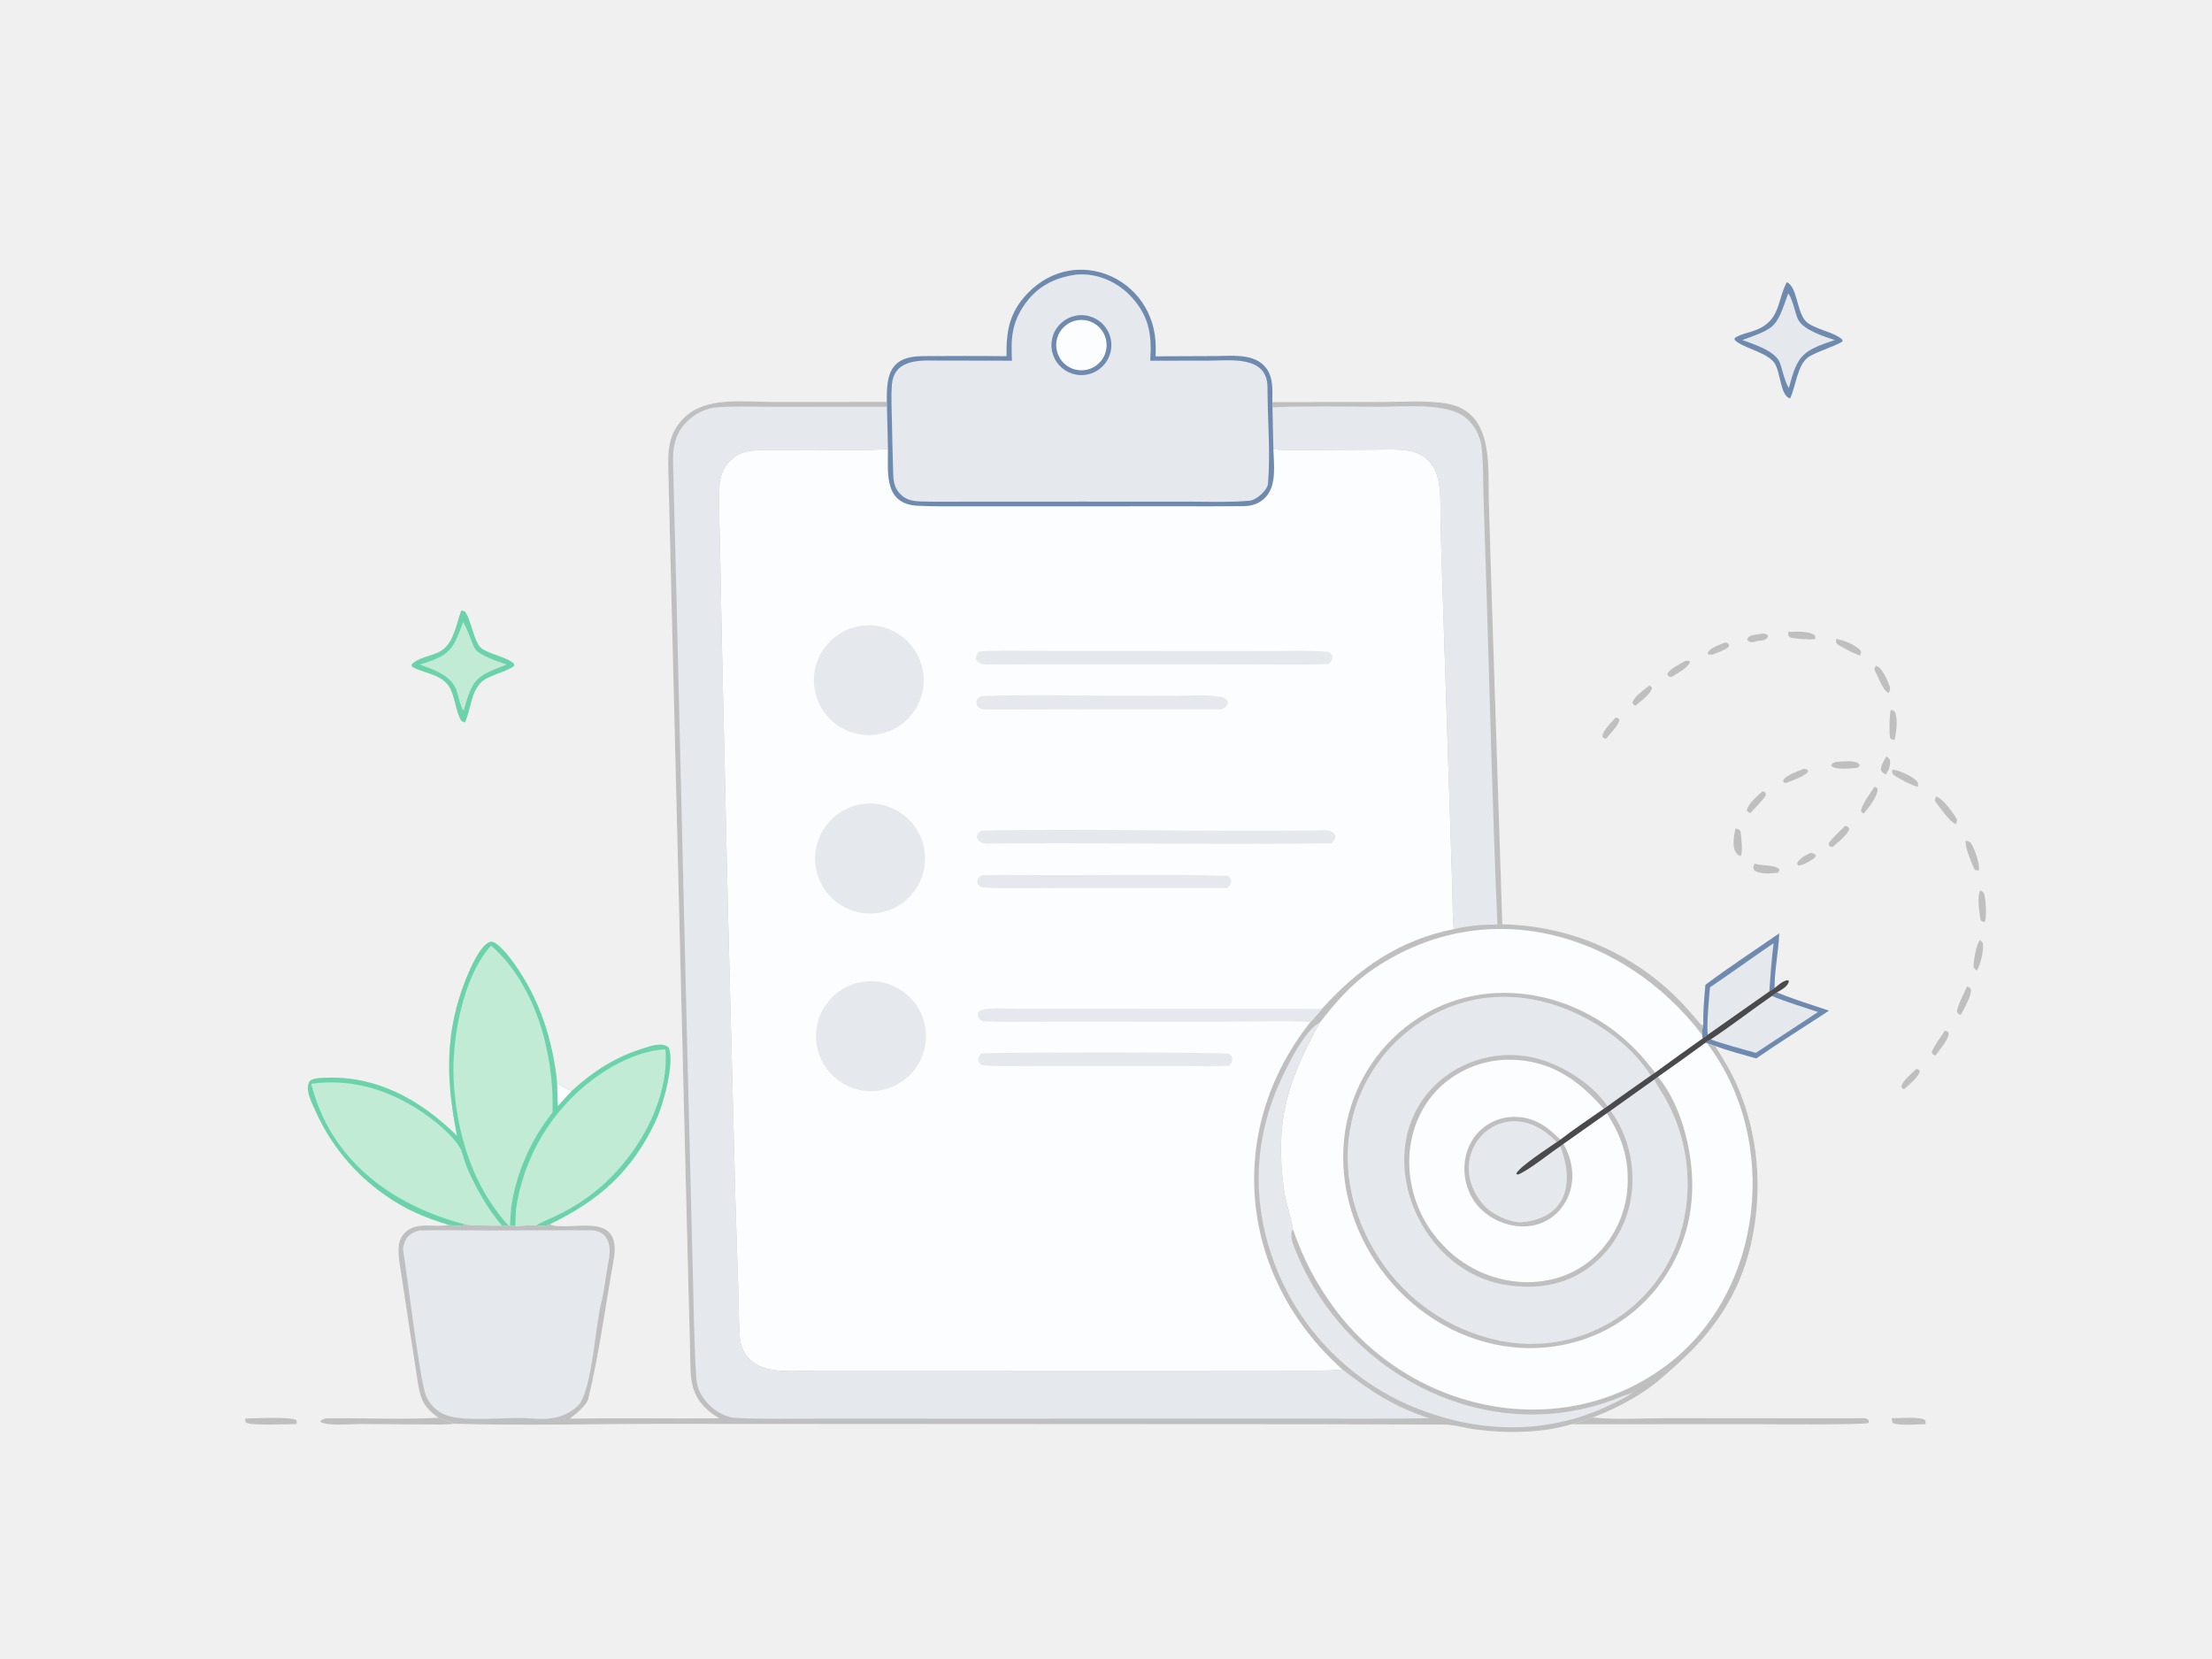
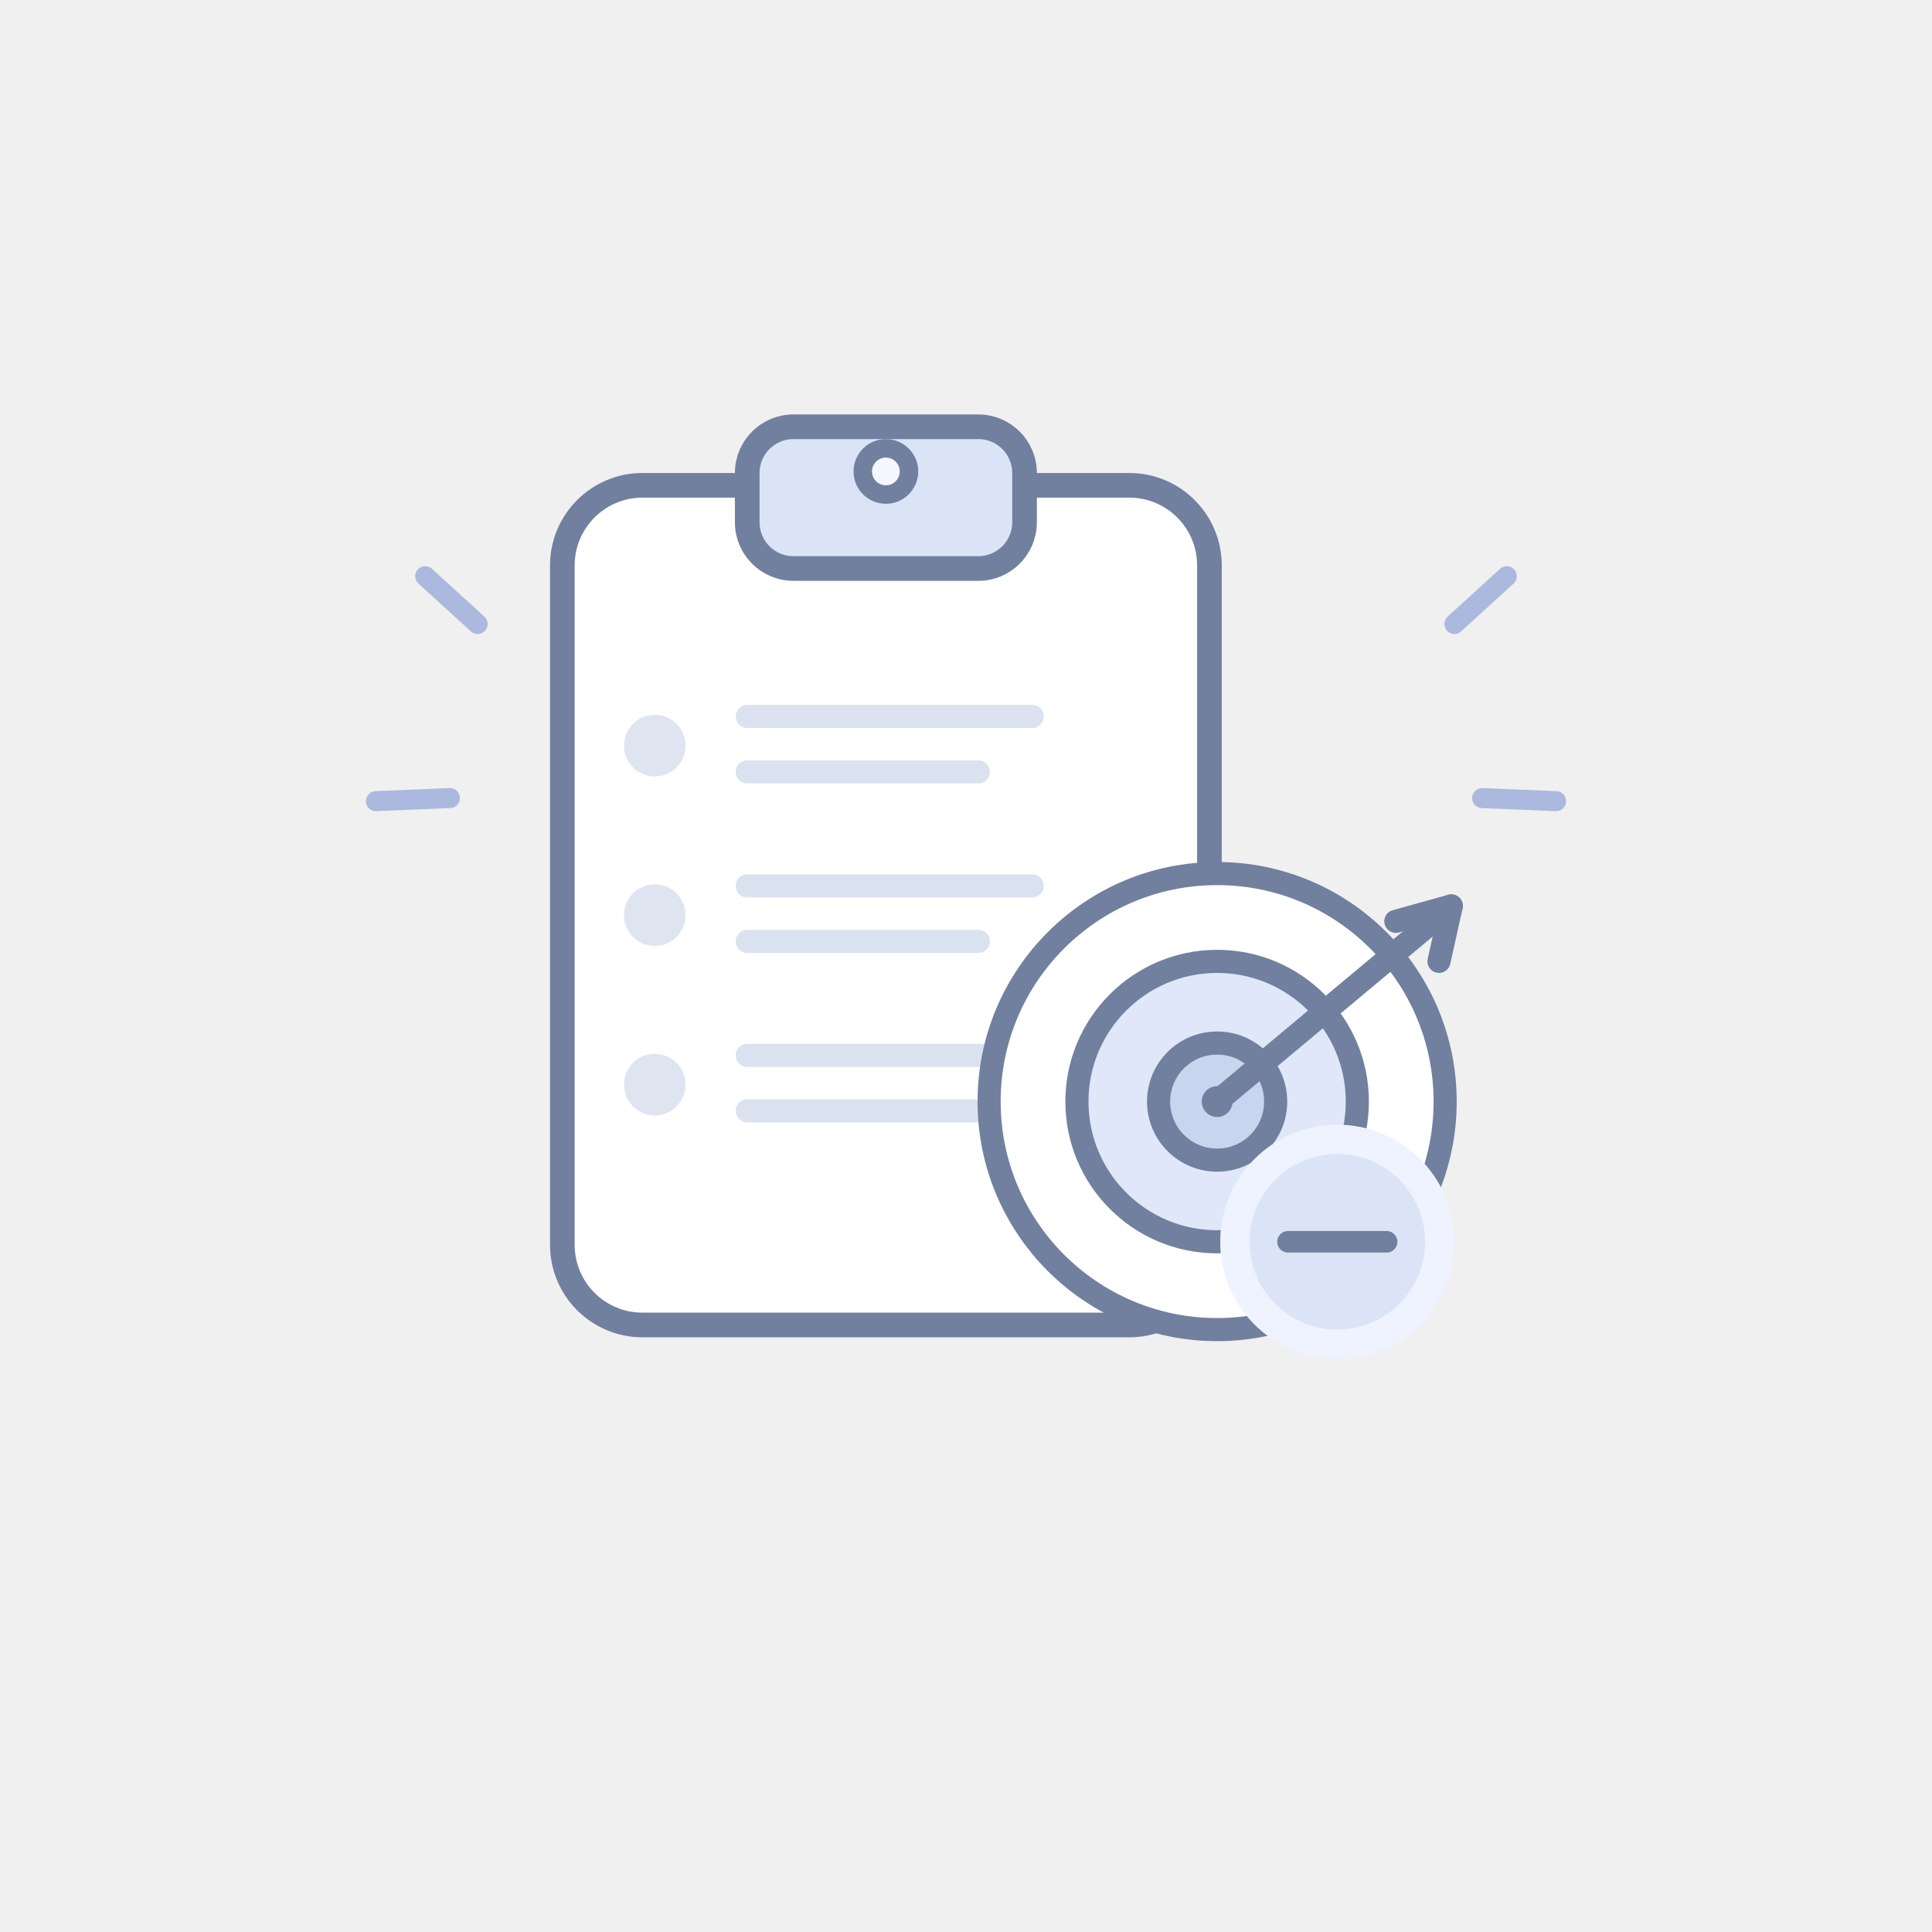
- <svg xmlns="http://www.w3.org/2000/svg" width="1448" height="1086" viewBox="0 0 1448 1086" fill="none">
-   <g clip-path="url(#clip0_55_3)">
-     <path d="M658.869 233.168C658.609 216.658 660.748 204.333 672.775 191.896C704.354 159.24 756.403 182.29 756.559 227.175C756.559 229.193 756.545 231.211 756.509 233.229L795.544 233.066C805.775 233.047 819.166 231.276 827.106 238.989C833.844 245.529 832.932 254.659 832.869 263.191L904.993 263.127C918.285 263.117 934.674 261.911 947.379 264.226C978.107 269.826 973.992 305.154 974.6 327.502L976.438 388.167L983.459 605.065C1027.25 605.814 1068.99 623.786 1099.63 655.087C1104.33 659.95 1109.35 665.962 1113.87 671.116L1115.07 670.433C1114.63 663.012 1115.76 652.303 1116.38 644.676C1130.92 633.723 1149.46 621.546 1164.7 610.99C1164.35 621.95 1161.42 636.429 1161.68 646.792C1164.35 644.675 1166.51 642.521 1169.73 641.678L1171.04 642.073C1170.53 645.855 1166.29 647.707 1163.2 649.686C1174.21 654.143 1185.96 657.866 1197.27 661.571C1181.66 671.896 1164.94 682.289 1149.64 692.86C1141.74 690.627 1130.38 687.553 1122.8 684.721C1128.01 693.093 1132.61 700.368 1136.63 709.35C1151.35 742.213 1154.21 780.061 1146.1 814.953C1138.72 846.755 1122.08 871.458 1097.99 892.995C1088.63 901.366 1082.99 906.796 1072.13 913.484C1062.77 919.24 1052.87 924.062 1042.57 927.894C1039.19 929.053 1031.9 931.775 1028.71 932.32C1009.6 938.322 985.672 938.372 965.967 935.777C958.289 934.766 952.64 932.588 944.452 932.546C888.866 932.291 833.272 932.284 777.678 932.277L440.507 932.093C393.739 931.966 343.355 933.416 297.104 932.009C294.284 930.573 290.056 929.159 287.056 928.134C277.74 921.488 275.322 916.595 273.543 905.283C269.882 881.541 266.205 857.77 262.656 834.014C261.527 826.449 258.775 815.08 263.617 808.589C270.991 798.705 283.401 803.887 293.773 801.83C297.324 802.304 301.261 803.004 304.555 801.575C313.226 802.304 319.947 802.311 328.69 802.247C330.166 802.297 331.289 802.41 332.744 802.099L333.86 802.268L337.325 802.608C340.661 802.212 347.689 802.12 351.207 801.993C354.588 802.686 356.608 802.785 359.786 801.462C372.815 806.899 407.732 790.963 401.734 824.717C396.538 853.959 392.107 886.752 385.11 915.796C384.129 919.869 376.367 926.133 373.08 928.629C405.217 928.169 438.472 928.714 470.852 928.459C457.086 920.258 452.182 910.989 451.953 895.137C451.746 880.77 451.288 866.226 450.871 851.86L447.89 731.862L437.618 313.73C437.35 298.63 435.81 285.803 447.275 273.982C461.539 259.278 486.661 263.108 506.061 263.125L580.531 263.077C580.189 245.193 582.492 233.186 604.297 233.097C622.412 233.023 640.755 232.915 658.869 233.168Z" fill="#FCFDFE" />
-     <path d="M832.869 263.191L904.993 263.127C918.285 263.117 934.674 261.911 947.379 264.226C978.107 269.826 973.992 305.154 974.6 327.502L976.438 388.167L983.459 605.065C1027.25 605.814 1068.99 623.786 1099.63 655.087C1104.33 659.95 1109.35 665.962 1113.87 671.116L1115.07 670.433C1114.63 663.011 1115.76 652.303 1116.38 644.676C1130.92 633.723 1149.46 621.546 1164.7 610.99C1164.35 621.95 1161.42 636.429 1161.68 646.792C1164.35 644.675 1166.51 642.521 1169.73 641.678L1171.04 642.073C1170.53 645.855 1166.29 647.707 1163.2 649.686C1174.21 654.143 1185.96 657.866 1197.27 661.571C1181.66 671.896 1164.94 682.289 1149.64 692.86C1141.74 690.627 1130.38 687.553 1122.8 684.721C1128.01 693.093 1132.61 700.368 1136.63 709.35C1151.35 742.213 1154.21 780.061 1146.1 814.953C1138.72 846.755 1122.08 871.458 1097.99 892.995C1088.63 901.366 1082.99 906.796 1072.13 913.484C1062.77 919.24 1052.87 924.062 1042.57 927.894C1039.19 929.053 1031.9 931.775 1028.71 932.32C1009.6 938.322 985.672 938.372 965.967 935.777C958.289 934.766 952.64 932.588 944.452 932.546C888.866 932.291 833.272 932.284 777.678 932.277L440.507 932.093C393.739 931.966 343.355 933.416 297.104 932.009C294.284 930.573 290.056 929.159 287.056 928.134C277.74 921.488 275.322 916.595 273.543 905.283C269.882 881.541 266.205 857.77 262.656 834.014C261.527 826.449 258.775 815.08 263.617 808.589C270.991 798.705 283.401 803.887 293.773 801.83C297.324 802.304 301.261 803.004 304.555 801.575C313.226 802.304 319.947 802.311 328.69 802.247C330.166 802.297 331.289 802.41 332.744 802.099L333.86 802.268L337.325 802.608C340.661 802.212 347.689 802.12 351.207 801.993C354.588 802.686 356.608 802.785 359.786 801.462C372.815 806.899 407.732 790.963 401.734 824.717C396.538 853.959 392.107 886.752 385.11 915.796C384.129 919.869 376.367 926.133 373.08 928.629C405.217 928.169 438.472 928.714 470.852 928.459C457.086 920.258 452.182 910.989 451.953 895.137C451.746 880.77 451.288 866.226 450.871 851.86L447.89 731.862L437.618 313.73C437.35 298.63 435.81 285.803 447.275 273.982C461.539 259.278 486.661 263.108 506.061 263.125L580.531 263.077L580.646 266.322L581.269 293.974C560.511 295.332 538.422 294.134 517.568 294.549C510.329 294.693 495.46 294.007 488.952 295.533C484.201 296.666 479.922 299.254 476.713 302.936C473.244 306.922 471.175 312.616 470.965 317.834C470.401 331.806 471.018 346.126 471.375 360.116L472.416 415.082L476.478 594.503L481.464 787.986L483.235 842.732C483.551 853.514 483.546 864.275 484.248 875.022C484.695 881.866 487.371 887.034 492.61 891.39C502.609 899.697 522.125 897.194 534.858 897.209L586.88 897.216L744.935 897.18L833.731 897.216C839.854 897.237 875.814 897.633 878.635 896.388C811.127 835.874 801.229 740.665 857.742 669.083C859.078 667.936 863.943 662.041 865.378 660.373C889.17 633.89 916.171 615.244 951.615 608.241C950.851 600.379 950.915 589.873 950.688 581.795L949.274 537.256L944.049 378C943.597 365.035 943.243 352.068 942.989 339.097C942.614 323.392 945.082 303.441 926.847 296.313C919.692 293.518 907.538 294.319 899.768 294.348L858.633 294.559C852.192 294.585 840.392 294.903 834.403 294.095L833.569 293.975L832.932 266.608L832.869 263.191Z" fill="#C0BFC0" />
-     <path d="M863.858 669.538C874.838 655.575 884.694 644.013 899.521 634.01C973.243 584.271 1062.85 610.191 1114.21 677.413C1114.18 674.571 1114.54 673.182 1115.07 670.433C1114.63 663.011 1115.76 652.303 1116.38 644.676C1130.92 633.723 1149.46 621.546 1164.7 610.99C1164.35 621.95 1161.42 636.429 1161.68 646.792C1164.35 644.675 1166.51 642.521 1169.73 641.678L1171.04 642.073C1170.53 645.855 1166.29 647.707 1163.2 649.686C1174.21 654.143 1185.96 657.866 1197.27 661.571C1181.66 671.896 1164.94 682.289 1149.64 692.859C1141.74 690.627 1130.38 687.552 1122.8 684.721L1117.31 682.774C1165.27 745.685 1155.13 845.539 1090.94 893.744C1021.56 945.838 923.531 924.267 873.431 856.335C861.093 839.55 853.38 824.448 846.373 804.814C845.631 798.549 841.523 786.678 840.377 778.088C834.389 733.198 843.071 707.759 863.858 669.538Z" fill="#FCFDFE" />
-     <path d="M1082.89 706.685C1083.77 708.785 1085.8 711.888 1087.07 713.904C1102.7 738.621 1108.36 768.5 1102.45 797.588C1097.21 824.243 1081.51 847.681 1058.86 862.684C1036.08 877.793 1008.2 883.153 981.437 877.567C948.85 870.765 920.371 851.124 902.419 823.083C885.691 797.213 877.935 765.566 884.588 735.129C890.456 707.767 906.965 683.865 930.467 668.683C954.223 653.57 980.348 649.062 1007.9 655.212C1035.36 661.343 1065.4 680.023 1080.56 704.069C1071.27 710.658 1061.42 717.417 1052.27 724.141L1049.81 725.838C1040.74 732.187 1030.03 739.307 1021.4 746.031L1018.95 747.671C1013.9 751.249 994.157 763.954 992.538 768.366L993.563 768.967C1000.59 766.252 1014.12 755.187 1021.35 750.365L1023.48 748.81L1051.86 728.751L1054.25 727.104L1082.89 706.685Z" fill="#E5E8ED" />
-     <path d="M1051.86 728.751C1060.94 742.899 1065.84 756.241 1065.57 773.33C1065.4 791.811 1057.77 809.438 1044.41 822.207C1031.48 834.424 1014.57 839.996 996.942 839.303C976.495 838.362 957.278 829.263 943.583 814.047C929.195 798.62 921.608 778.06 922.527 756.983C923.468 739.244 930.75 722.183 944.099 710.255C957.448 698.495 974.954 692.578 992.7 693.83C1017.33 695.343 1034.27 708.063 1049.81 725.838C1040.74 732.187 1030.03 739.307 1021.4 746.031L1018.95 747.671C1013.9 751.249 994.157 763.954 992.538 768.366L993.563 768.967C1000.59 766.252 1014.12 755.187 1021.35 750.365L1023.48 748.81L1051.86 728.751Z" fill="#FCFDFE" />
-     <path d="M1021.35 750.365C1030.55 773.697 1026.07 797.333 996.087 800.098C988.041 800.324 976.368 794.689 971.263 788.814C941.822 754.968 985.008 711.45 1018.95 747.671C1013.9 751.249 994.157 763.954 992.538 768.366L993.563 768.967C1000.59 766.252 1014.12 755.187 1021.35 750.365Z" fill="#E5E8ED" />
-     <path d="M1023.48 748.81C1031.32 762.484 1031.85 779.516 1021.15 791.939C1007.7 807.557 984.244 805.273 969.997 792.059C955.8 778.887 954.492 754.827 968.131 740.771C974.183 734.584 982.469 731.113 991.116 731.134C1004.33 731.077 1012.57 737.292 1021.4 746.031L1018.95 747.671C985.008 711.45 941.822 754.968 971.263 788.814C976.368 794.689 988.041 800.324 996.087 800.098C1026.07 797.333 1030.55 773.697 1021.35 750.365L1023.48 748.81Z" fill="#C0BFC0" />
-     <path d="M1054.25 727.104C1066.2 743.118 1070.81 764.428 1067.67 784.062C1064.75 802.629 1054.58 819.272 1039.39 830.33C1023.77 841.53 1005.02 844.118 986.273 841.212C923.065 831.419 892.606 741.464 948.645 702.825C964.143 692.324 983.176 688.388 1001.57 691.877C1020.1 695.358 1041.7 708.544 1052.27 724.141L1049.81 725.838C1034.27 708.063 1017.33 695.343 992.7 693.83C974.954 692.578 957.448 698.495 944.099 710.255C930.75 722.183 923.468 739.244 922.527 756.983C921.608 778.06 929.195 798.62 943.583 814.047C957.278 829.263 976.495 838.362 996.942 839.303C1014.57 839.996 1031.48 834.424 1044.41 822.207C1057.77 809.438 1065.4 791.811 1065.57 773.33C1065.84 756.241 1060.94 742.899 1051.86 728.751L1054.25 727.104Z" fill="#C0BFC0" />
-     <path d="M1085.32 704.882C1101.95 724.87 1109.59 759.26 1107.41 784.953C1105.22 813.418 1091.7 839.812 1069.89 858.237C1047.91 876.599 1019.2 884.751 990.897 881.958C924.457 875.397 872.971 811.488 879.893 745.494C882.933 716.831 897.314 690.569 919.833 672.568C967.742 634.411 1034.7 647.2 1073.93 690.595C1077.28 694.296 1080.35 698.246 1083.43 702.167L1080.56 704.07C1065.4 680.023 1035.36 661.343 1007.9 655.212C980.348 649.062 954.223 653.57 930.467 668.683C906.965 683.865 890.456 707.767 884.588 735.129C877.935 765.566 885.691 797.213 902.419 823.083C920.371 851.124 948.85 870.766 981.437 877.567C1008.2 883.153 1036.08 877.793 1058.86 862.684C1081.51 847.681 1097.21 824.243 1102.45 797.588C1108.36 768.501 1102.7 738.621 1087.07 713.904C1085.8 711.889 1083.77 708.785 1082.89 706.686L1085.32 704.882Z" fill="#C0BFC0" />
-     <path d="M1164.7 610.99C1164.35 621.95 1161.42 636.429 1161.68 646.792C1160.8 647.357 1159.06 648.553 1158.22 648.98L1117.92 677.329L1114.47 679.84L1114.21 677.413C1114.18 674.571 1114.54 673.182 1115.07 670.433C1114.63 663.011 1115.76 652.303 1116.38 644.676C1130.92 633.723 1149.46 621.546 1164.7 610.99Z" fill="#E5E8ED" />
-     <path d="M1164.7 610.99C1164.35 621.95 1161.42 636.429 1161.68 646.792C1160.8 647.357 1159.06 648.553 1158.22 648.98C1158.94 638.54 1159.7 627.777 1161.03 617.401C1147.07 626.876 1133.26 636.977 1119.34 646.327C1118.75 653.763 1117.08 670.773 1117.92 677.329L1114.47 679.84L1114.21 677.413C1114.18 674.571 1114.54 673.182 1115.07 670.433C1114.63 663.011 1115.76 652.303 1116.38 644.676C1130.92 633.723 1149.46 621.546 1164.7 610.99Z" fill="#6F8AAF" />
-     <path d="M1163.2 649.686C1174.21 654.143 1185.96 657.866 1197.27 661.571C1181.66 671.896 1164.94 682.289 1149.64 692.859C1141.74 690.627 1130.38 687.553 1122.8 684.721L1117.31 682.774L1116.37 682.634C1117.29 681.864 1118.81 681.048 1119.88 680.412C1132.57 672.128 1146.97 660.883 1159.91 652.002L1163.2 649.686Z" fill="#E5E8ED" />
-     <path d="M1163.2 649.686C1174.21 654.143 1185.96 657.866 1197.27 661.571C1181.66 671.896 1164.94 682.289 1149.64 692.859C1141.74 690.627 1130.38 687.553 1122.8 684.721L1117.31 682.774L1116.37 682.634C1117.29 681.864 1118.81 681.048 1119.88 680.412C1128.44 683.554 1140.42 686.674 1149.38 689.226L1190.11 662.462C1180.36 659.251 1169.31 655.873 1159.91 652.002L1163.2 649.686Z" fill="#6F8AAF" />
-     <path d="M1161.68 646.792C1164.35 644.675 1166.51 642.521 1169.73 641.678L1171.04 642.073C1170.53 645.855 1166.29 647.707 1163.2 649.686L1159.91 652.002C1146.97 660.883 1132.57 672.128 1119.88 680.412C1118.81 681.048 1117.29 681.864 1116.37 682.634C1106.1 690.156 1095.75 697.573 1085.32 704.882L1082.89 706.685L1054.25 727.104L1051.86 728.751L1023.48 748.81L1021.35 750.365C1014.12 755.187 1000.59 766.252 993.563 768.967L992.538 768.366C994.157 763.954 1013.9 751.249 1018.95 747.671L1021.4 746.031C1030.03 739.307 1040.74 732.187 1049.81 725.838L1052.27 724.141C1061.42 717.417 1071.27 710.658 1080.56 704.069L1083.43 702.167C1093.71 694.626 1104.05 687.183 1114.47 679.84L1117.92 677.329L1158.22 648.98C1159.06 648.553 1160.8 647.357 1161.68 646.792Z" fill="#4A4A4C" />
-     <path d="M935.728 928.36L931.853 928.431C902.278 928.912 873.318 928.587 843.813 928.608L648.149 928.686L539.883 928.643C520.683 928.664 500.975 929.074 481.959 928.219C469.57 927.66 456.685 915.266 455.856 902.928C454.387 881.06 454.186 858.682 453.616 836.8L450.284 703.358L443.316 411.101C442.576 374.586 441.335 338.059 440.611 301.542C440.407 291.227 442.513 283.068 449.988 275.686C454.458 271.349 460.063 268.365 466.156 267.077C473.265 265.646 496.713 266.27 505.169 266.282L580.646 266.322L581.269 293.974C560.511 295.332 538.422 294.134 517.568 294.549C510.329 294.693 495.46 294.007 488.952 295.533C484.201 296.666 479.922 299.254 476.713 302.936C473.244 306.922 471.175 312.616 470.965 317.834C470.401 331.806 471.018 346.126 471.375 360.116L472.416 415.082L476.478 594.503L481.464 787.986L483.235 842.732C483.551 853.514 483.546 864.275 484.248 875.022C484.695 881.866 487.371 887.034 492.61 891.39C502.609 899.697 522.125 897.194 534.858 897.209L586.88 897.216L744.935 897.18L833.731 897.216C839.854 897.237 875.814 897.633 878.635 896.388C897.392 910.791 912.714 921.071 935.728 928.36Z" fill="#E5E8ED" />
-     <path d="M832.932 266.608C855.289 265.736 879.158 266.092 901.585 266.276C918.257 266.414 948.419 262.96 960.502 274.344C965.225 278.755 968.407 284.57 969.573 290.929C970.931 298.533 970.881 316.271 971.107 324.72L973.009 383.736C975.314 457.273 976.99 531.721 980.242 605.18C969.771 605.275 961.93 605.876 951.615 608.241C950.851 600.379 950.915 589.873 950.688 581.795L949.274 537.256L944.049 378C943.597 365.035 943.243 352.068 942.989 339.097C942.614 323.392 945.082 303.441 926.847 296.313C919.692 293.518 907.538 294.319 899.768 294.348L858.633 294.559C852.192 294.585 840.391 294.903 834.403 294.095L833.569 293.975L832.932 266.608Z" fill="#E5E8ED" />
-     <path d="M1068.95 911.752C1062.85 915.429 1056.52 918.702 1050 921.566C1010.82 938.952 968.626 937.884 928.99 922.534C888.378 906.895 855.635 875.778 837.952 836.015C820.722 796.789 819.075 755.534 834.749 715.593C839.147 704.398 853.401 674.129 863.858 669.538C843.071 707.759 834.389 733.198 840.377 778.088C841.523 786.678 845.631 798.549 846.373 804.814C844.853 806.058 845.39 811.375 846.041 813.164C875.715 895.377 966.667 946.375 1051.34 918.031C1057 916.136 1062.41 913.576 1068.19 911.964L1068.95 911.752Z" fill="#E5E8ED" />
-     <path d="M274.363 805.457C290.926 805.068 307.775 805.549 324.386 805.471C345.095 805.372 365.834 805.33 386.551 805.351C397.027 805.365 400.142 813.8 398.861 822.921C396.915 832.197 395.83 843.856 393.58 852.849C389.515 869.097 387.862 906.075 379.536 918.943C370.722 928.339 359.54 929.647 347.27 928.53C332.746 927.215 304.181 931.33 291.513 926.175C285.709 923.842 281.107 919.24 278.773 913.435C274.716 903.091 266.535 834.346 263.824 818.028C263.619 816.791 264.818 813.142 265.461 811.856C267.428 807.932 270.574 806.8 274.363 805.457Z" fill="#E5E8ED" />
-     <path d="M658.869 233.168C658.609 216.658 660.748 204.333 672.775 191.896C704.354 159.24 756.403 182.29 756.559 227.175C756.559 229.193 756.545 231.211 756.509 233.229L795.544 233.066C805.775 233.047 819.166 231.276 827.106 238.989C833.844 245.529 832.932 254.659 832.869 263.191L832.932 266.608L833.569 293.975C833.844 303.952 835.881 317.695 828.471 325.498C824.603 329.57 819.782 331.252 814.26 331.328C800.084 331.525 785.893 331.422 771.717 331.427L690.242 331.453L632.435 331.451C621.781 331.448 611.332 331.624 600.68 331.067C578.673 329.917 581.269 310.066 581.269 293.974L580.646 266.322L580.531 263.077C580.189 245.193 582.492 233.186 604.297 233.097C622.412 233.023 640.755 232.915 658.869 233.168Z" fill="#6F8AAF" />
-     <path d="M703.986 179.807C718.266 178.325 732.357 184.755 741.683 195.529C752.663 208.213 753.985 220.1 752.953 236.128L791.062 236.074C805.662 236.046 829.715 232.477 829.722 253.724C829.722 273.946 831.759 296.323 830.048 316.584C829.673 320.988 822.398 327.384 817.802 327.792C805.634 328.872 792.9 328.42 780.577 328.384L710.39 328.347L635.263 328.364C624.637 328.378 613.908 328.533 603.286 328.28C598.56 328.167 594.134 327.601 590.439 324.443C586.029 320.675 584.815 316.096 584.72 310.54C584.318 298.658 584.11 286.811 583.834 274.929C583.722 267.211 583.25 259.64 583.825 251.949C584.973 236.607 599.135 235.702 611.245 236.015C614.914 236.11 619.122 236.03 622.863 236.043L662.432 236.112C661.757 221.392 662.148 211.226 671.31 198.525C679.439 187.255 690.464 181.822 703.986 179.807Z" fill="#E5E8ED" />
-     <path d="M706.884 206.322C717.594 205.769 726.765 213.917 727.472 224.617C728.186 235.316 720.175 244.605 709.485 245.474C702.429 246.048 695.612 242.775 691.646 236.913C687.678 231.05 687.177 223.505 690.333 217.169C693.49 210.832 699.814 206.688 706.884 206.322Z" fill="#6F8AAF" />
-     <path d="M703.728 209.968C712.511 207.669 721.497 212.898 723.837 221.668C726.178 230.437 720.995 239.45 712.235 241.832C703.416 244.231 694.329 239.002 691.973 230.173C689.616 221.345 694.888 212.283 703.728 209.968Z" fill="#FCFDFE" />
-     <path d="M857.742 669.083C845.192 667.954 814.302 668.829 800.586 668.83L684.842 668.777C672.213 668.773 656.171 669.37 643.47 668.473C641.951 668.365 640.825 666.464 640.106 665.183C640.138 662.56 639.724 663.694 641.406 661.667C646.234 659.183 659.854 660.319 665.949 660.308L716.378 660.293L865.378 660.373C863.943 662.041 859.078 667.936 857.742 669.083Z" fill="#E5E8ED" />
-     <path d="M567.537 526.077C587.382 524.949 604.383 540.123 605.51 559.968C606.637 579.812 591.463 596.814 571.618 597.941C551.774 599.067 534.774 583.894 533.647 564.049C532.52 544.205 547.693 527.204 567.537 526.077Z" fill="#E5E8ED" />
-     <path d="M564.648 642.716C584.386 639.662 602.835 653.269 605.747 673.028C608.66 692.787 594.922 711.139 575.142 713.911C555.561 716.654 537.436 703.082 534.553 683.522C531.67 663.962 545.109 645.739 564.648 642.716Z" fill="#E5E8ED" />
-     <path d="M565.163 409.511C584.778 407.559 602.305 421.77 604.451 441.364C606.596 460.959 592.559 478.625 572.987 480.964C553.14 483.336 535.17 469.059 532.994 449.188C530.819 429.319 545.272 411.49 565.163 409.511Z" fill="#E5E8ED" />
-     <path d="M641.071 426.434C652.115 425.611 668.854 426.035 680.136 426.037L749.149 426.075L833.703 426.125C844.238 426.126 858.414 425.597 868.948 426.657C870.723 426.836 871.465 428.266 872.194 429.509C872.109 432.226 871.854 432.345 870.115 434.614C852.567 435.332 831.794 434.849 814.033 434.849L712.002 434.826C691.128 434.819 670.254 434.752 649.378 434.939C645.202 434.976 640.954 435.565 638.874 431.401C639 428.79 639.37 428.472 641.071 426.434Z" fill="#E5E8ED" />
-     <path d="M642.037 543.775C715.509 542.106 789.818 544.768 863.377 543.573C867.513 543.505 872.151 542.912 874.11 547.059C873.848 549.725 873.452 550.044 871.642 552.075C796.753 553.001 721.596 551.628 646.679 552.216C643.153 552.243 640.628 551.458 639.46 548.05C639.934 545.637 640.178 545.565 642.037 543.775Z" fill="#E5E8ED" />
-     <path d="M642.552 455.651C671.467 454.631 705.493 455.39 734.648 455.445L770.721 455.479C778.109 455.414 796.909 454.155 802.466 457.386C804.029 459.485 803.689 458.349 803.626 460.875C801.696 463.717 802.742 462.827 799.723 464.314L696.648 464.392C679.605 464.422 662.258 464.552 645.2 464.432C643.032 464.417 641.793 464.11 640.116 462.814C638.144 459.088 639.107 457.446 642.552 455.651Z" fill="#E5E8ED" />
-     <path d="M642.619 572.954C652.649 572.634 662.934 572.695 673.024 572.779C716.463 573.141 760.094 571.959 803.463 573.373C804.856 573.419 805.521 575.302 805.952 576.276C805.74 578.887 805.372 579.21 803.697 581.267L689.116 581.342C681.816 581.344 646.079 581.795 641.8 580.641C639.761 578.76 640.357 579.719 639.757 576.913C640.681 574.028 640.029 575.091 642.619 572.954Z" fill="#E5E8ED" />
-     <path d="M642.155 689.536C657.315 688.787 801.837 688.566 804.729 689.967C806.037 690.604 806.178 691.344 806.708 692.594C806.624 695.25 806.44 695.529 804.828 697.657C795.361 698.188 782.747 697.801 773.004 697.804L713.557 697.824L669.786 697.829C661.639 697.83 650.839 698.174 643.042 697.333C640.678 695.809 641.498 696.809 640.426 694.283C640.577 691.742 640.648 691.673 642.155 689.536Z" fill="#E5E8ED" />
-     <path d="M299.204 743.564C292.601 710.489 290.968 680.684 302.28 648.226C304.623 641.503 312.907 619.246 320.736 616.588C325.01 615.137 333.676 626.723 336.347 630.436C353.095 653.714 361.844 680.463 364.676 708.827C368.348 711.669 369.945 712.27 374.259 714.151C387.774 701.688 402.603 692.053 420.271 686.539C425.262 684.981 433.443 681.76 437.77 685.814C441.635 695.678 434.411 722.48 429.608 732.923C414.107 766.627 392.307 785.802 359.786 801.462C356.608 802.785 354.588 802.686 351.207 801.993C347.689 802.12 340.661 802.212 337.325 802.608L333.86 802.268L332.744 802.099C331.289 802.41 330.166 802.297 328.69 802.247C319.947 802.311 313.226 802.304 304.555 801.575C301.261 803.004 297.324 802.304 293.773 801.83C277.761 796.937 265.805 792.016 251.905 782.203C232.136 768.416 216.493 749.51 206.653 727.507C204.235 722.141 199.135 712.815 202.879 707.533C205.637 705.876 207.583 705.826 210.654 705.634C245.892 703.423 275.077 719.758 299.204 743.564Z" fill="#C2EBD6" />
-     <path d="M337.742 791.797C342.644 757.428 361.136 726.468 389.07 705.861C402.007 696.314 419.376 687.654 435.624 686.932C437.8 713.875 424.412 742.404 407.245 762.667C396.387 775.642 383.021 786.289 367.95 793.975C363.537 796.237 354.79 799.886 351.207 801.993C347.689 802.12 340.661 802.212 337.325 802.608L337.742 791.797Z" fill="#C2EBD6" />
-     <path d="M203.771 709.456C231.973 705.395 258.799 714.78 281.287 731.53C288.262 736.727 296.414 743.797 301.078 751.178C302.314 753.137 304.272 760.914 305.544 763.926C310.662 776.059 319.783 792.561 328.69 802.247C319.947 802.311 313.226 802.304 304.555 801.576C256.716 789.132 216.228 759.606 203.771 709.456Z" fill="#C2EBD6" />
-     <path d="M299.204 743.564C292.601 710.489 290.968 680.684 302.28 648.226C304.623 641.503 312.907 619.246 320.736 616.588C325.01 615.137 333.676 626.723 336.347 630.436C353.095 653.714 361.844 680.463 364.676 708.827C368.348 711.669 369.945 712.27 374.259 714.151C387.774 701.688 402.603 692.053 420.271 686.539C425.262 684.981 433.443 681.76 437.77 685.814C441.635 695.678 434.411 722.48 429.608 732.923C414.107 766.627 392.307 785.802 359.786 801.462C356.608 802.785 354.588 802.686 351.207 801.993C354.79 799.886 363.537 796.237 367.95 793.975C383.021 786.289 396.387 775.642 407.245 762.668C424.412 742.404 437.8 713.875 435.624 686.932C419.376 687.654 402.007 696.314 389.07 705.861C361.136 726.468 342.644 757.428 337.742 791.797L337.325 802.608L333.86 802.268C334.021 798.076 334.337 794.102 334.677 789.924C338.14 767.341 347.458 746.066 361.704 728.207C362.829 690.126 350.957 644.948 321.503 618.99C303.072 639.103 295.618 680.125 296.957 706.736C298.687 741.131 309.135 776.313 332.744 802.099C331.289 802.41 330.166 802.297 328.69 802.247C319.783 792.561 310.662 776.059 305.544 763.926C304.272 760.914 302.314 753.137 301.078 751.178C296.414 743.797 288.262 736.727 281.287 731.53C258.799 714.78 231.973 705.395 203.771 709.456C216.228 759.606 256.716 789.132 304.555 801.575C301.261 803.004 297.324 802.304 293.773 801.83C277.761 796.937 265.805 792.016 251.905 782.203C232.136 768.416 216.493 749.51 206.653 727.507C204.235 722.141 199.135 712.815 202.879 707.533C205.637 705.876 207.583 705.826 210.654 705.634C245.892 703.423 275.077 719.758 299.204 743.564Z" fill="#6BD2AC" />
-     <path d="M364.676 708.827C368.348 711.669 369.945 712.27 374.259 714.151C371.21 717.411 368.182 720.698 365.173 724C365.065 718.973 364.843 713.861 364.676 708.827Z" fill="#FCFDFE" />
-     <path d="M1169.64 184.734C1176.66 187.525 1176.18 205 1182.48 210.666C1188 215.623 1200.73 217.302 1205.97 222.268C1206.03 222.685 1206.1 223.102 1206.17 223.519C1201.08 226.812 1187.59 230.712 1183.22 234.191C1176.51 239.534 1175.5 253.032 1171.84 260.797C1165.21 259.148 1165.75 243.058 1161.31 237.247C1155.96 230.233 1139.44 227.388 1135.39 222.293L1135.73 221.141C1139.64 218.731 1142.92 218.247 1147.25 216.842C1165.77 210.824 1162.92 197.647 1169.64 184.734Z" fill="#6F8AAF" />
-     <path d="M1170.58 192.123C1173.17 194.806 1175.43 205.868 1176.93 208.941C1180.37 215.979 1193.89 220.23 1201.03 222.596C1180.17 229.557 1176.54 232.271 1171.09 253.945C1168.71 251.29 1166.27 240.353 1165.15 237.502C1162.09 229.682 1148.1 225.344 1140.58 222.605C1162.84 214.46 1162.54 214.727 1170.58 192.123Z" fill="#E5E8ED" />
-     <path d="M301.953 399.591C302.59 399.765 303.372 399.977 304.3 400.231C308.189 404.876 310.178 420.049 314.818 424.05C319.471 428.064 331.669 429.974 336.456 434.457C336.55 434.876 336.644 435.295 336.737 435.715C332.44 439.556 319.863 442.179 315.59 446.074C308.009 452.987 308.408 464.334 304.341 472.959C303.719 472.708 302.967 472.404 302.084 472.048C298.106 465.872 297.898 455.063 293.607 448.888C288.036 440.87 275.25 440.253 269.64 436.315L269.423 435.036C272.742 430.973 282.1 429.3 287.06 426.957C296.897 422.31 298.325 409.47 301.953 399.591Z" fill="#6BD2AC" />
-     <path d="M303.166 407.198C305.866 411.476 308.502 419.653 310.467 423.989C312.608 428.712 326.472 433.226 331.648 435.041C311.046 442.964 309.596 444.209 303.519 465.169C301.49 463.507 299.609 453.375 298.279 450.486C294.194 441.609 283.218 438.048 274.691 435.046C294.418 429.13 296.421 425.818 303.166 407.198Z" fill="#C2EBD6" />
-     <path d="M1028.71 932.32C1031.91 931.775 1039.19 929.053 1042.57 927.894C1056.13 929.527 1077.23 928.339 1091.37 928.339L1184.12 928.417C1195.98 928.396 1208.43 928.36 1220.33 928.396C1222.06 928.403 1222.51 929.074 1223.36 930.107L1223.16 931.443C1221.18 932.843 1157.71 932.277 1149.19 932.277L1028.71 932.32Z" fill="#C0BFC0" />
-     <path d="M287.056 928.134C290.056 929.159 294.284 930.573 297.104 932.009C292.597 932.744 280.385 932.454 275.409 932.419L235.598 932.171C230.5 932.15 212.173 933.748 209.534 930.375C210.629 929.322 212.429 928.466 213.956 928.445C238.147 928.176 262.917 929.336 287.056 928.134Z" fill="#C0BFC0" />
-     <path d="M160.475 928.58C166.343 928.488 191.251 927.215 194.18 929.796L194.255 932.185C188.241 932.27 163.837 933.409 160.739 931.068L160.475 928.58Z" fill="#C0BFC0" />
-     <path d="M1238.35 928.396C1243.49 928.452 1257.01 927.102 1260.37 929.753L1260.49 932.235C1255.72 932.383 1243.72 933.394 1239.31 931.598C1238.58 931.302 1238.53 929.435 1238.35 928.396Z" fill="#C0BFC0" />
-     <path d="M1267.45 521.357C1272.3 523.197 1277.67 531.025 1280.49 535.439C1281.53 537.06 1280.94 537.636 1280.38 539.534C1276.33 538.197 1269.74 528.35 1266.92 524.744C1266.19 523.822 1267.06 522.452 1267.45 521.357Z" fill="#C0BFC0" />
-     <path d="M1286.83 550.272C1288.64 550.832 1289.38 550.691 1290.38 552.215C1292.72 555.789 1296.17 565.79 1295.38 569.854C1294.15 569.758 1292.81 569.891 1292.23 568.559C1290.49 564.494 1286.05 554.396 1286.83 550.272Z" fill="#C0BFC0" />
-     <path d="M1201.63 498.792C1205.5 498.588 1215.83 497.085 1217.35 500.836L1216.59 502.281L1214.86 502.727C1211 502.941 1201.03 504.3 1198.64 501.095C1199.69 499.286 1199.37 499.852 1201.63 498.792Z" fill="#C0BFC0" />
-     <path d="M1296.29 582.901C1297.5 583.593 1298.41 583.78 1298.8 585.134C1300.01 589.293 1300.64 599.777 1299.25 603.677C1297.81 603.359 1296.59 603.067 1296.35 601.421C1295.7 597.009 1294.12 586.534 1296.29 582.901Z" fill="#C0BFC0" />
-     <path d="M1148.51 565.365C1153.6 566.903 1162.41 566.065 1164.84 569.162L1164.11 571.222C1159.13 571.825 1152.47 572.612 1148.38 569.713C1147.4 567.485 1147.65 568.31 1148.51 565.365Z" fill="#C0BFC0" />
-     <path d="M1136.16 542.369C1138.67 543.012 1138 542.453 1139.37 544.232C1139.8 547.817 1141.13 557.754 1139.44 560.378C1132.96 558.681 1134.75 547.252 1136.16 542.369Z" fill="#C0BFC0" />
-     <path d="M1237.74 464.654C1239.23 465.023 1239.14 465.034 1240.4 465.942C1242.61 470.549 1241.33 479.548 1240.16 484.417C1238.41 484.145 1238.52 484.218 1237.24 482.994C1236.69 478.83 1236.72 468.523 1237.74 464.654Z" fill="#C0BFC0" />
-     <path d="M1238.68 503.841C1242.88 503.985 1251.31 507.927 1254.42 510.957C1255.92 512.415 1255.48 512.873 1255.51 515.057C1252.4 514.612 1242.49 509.401 1239.68 507.308C1238.38 506.342 1238.73 505.441 1238.68 503.841Z" fill="#C0BFC0" />
-     <path d="M1287.72 645.688C1288.58 646.091 1289.3 646.664 1290.08 647.216C1291.17 651.114 1285.4 660.785 1283.49 664.406C1281.3 663.283 1282.07 664.086 1280.99 662.052C1281.69 657.852 1285.73 649.919 1287.72 645.688Z" fill="#C0BFC0" />
-     <path d="M1296.04 615.44C1297.01 616.219 1297.85 616.575 1298.01 617.621C1298.72 622.246 1296.37 631.676 1294.05 635.389C1293.09 634.559 1291.8 633.774 1291.87 632.399C1292.11 628.209 1293.56 618.577 1296.04 615.44Z" fill="#C0BFC0" />
-     <path d="M1227.94 435.856C1231.54 436.534 1234.89 443.924 1236.18 447.078C1237.53 450.346 1237.64 450.734 1236.37 453.662C1232.19 451.708 1229.77 443.186 1227.3 438.984C1226.64 437.867 1227.26 437.337 1227.94 435.856Z" fill="#C0BFC0" />
-     <path d="M1170.55 413.632C1175.55 413.562 1184.68 412.806 1188.22 416.156L1188.28 418.376C1184.45 418.802 1175.78 418.28 1171.93 417.315C1170.23 415.64 1170.7 416.488 1170.55 413.632Z" fill="#C0BFC0" />
-     <path d="M1207.9 540.61C1209.91 541.192 1209.03 540.688 1210.55 542.35C1210.24 545.987 1202.59 551.824 1199.58 554.473C1198.64 554.403 1198.38 554.156 1197.45 553.756L1197.03 552.259C1198.57 549.264 1205.23 543.265 1207.9 540.61Z" fill="#C0BFC0" />
-     <path d="M1201.91 418.339C1206.39 418.682 1214.94 422.267 1217.91 425.88C1218.74 426.888 1218 428.075 1217.64 429.182C1214.36 428.146 1205.69 423.769 1202.76 421.686C1201.62 420.877 1201.93 419.747 1201.91 418.339Z" fill="#C0BFC0" />
-     <path d="M1227.05 514.981C1228.47 515.564 1227.96 515.296 1229.12 516.422C1229.28 521.133 1222.99 529.14 1219.91 532.632L1218.26 531.271C1217.83 527.898 1224.81 518.622 1227.05 514.981Z" fill="#C0BFC0" />
-     <path d="M1273.14 674.735C1274.57 675.027 1274.51 675.133 1275.65 676.097C1276.04 679.914 1269.48 687.541 1266.95 690.931C1264.7 689.936 1265.41 690.73 1264.54 688.666C1265.62 685.335 1270.88 678.106 1273.14 674.735Z" fill="#C0BFC0" />
-     <path d="M1180.78 503.268C1181.23 503.287 1182.6 503.626 1183.12 503.74L1183.68 504.938C1181.72 508.08 1173.45 510.834 1169.63 512.4C1168.04 512.528 1168.74 512.728 1167.47 511.889L1167.37 510.607C1169.19 507.484 1177.19 504.714 1180.78 503.268Z" fill="#C0BFC0" />
-     <path d="M1153.7 518.035C1155.13 518.257 1154.57 518.09 1155.83 519.076L1155.94 520.603C1154.43 523.29 1148.32 529.54 1145.96 532.167C1144.61 531.865 1144.63 531.715 1143.56 530.79C1143.8 526.403 1150.38 521.054 1153.7 518.035Z" fill="#C0BFC0" />
-     <path d="M1103.41 432.611C1103.7 432.545 1105.32 432.597 1105.68 432.601L1106.2 433.493C1105.2 436.887 1098.18 440.68 1094.89 442.793L1093.93 443.174C1091.8 442.582 1092.58 443.186 1091.44 441.412C1092.4 438.091 1100.15 434.441 1103.41 432.611Z" fill="#C0BFC0" />
-     <path d="M1079.64 448.776C1080.55 449.155 1080.66 449.441 1081.44 450.158C1080.79 454.207 1074.09 458.962 1070.68 461.9C1069.14 461.297 1069.72 461.623 1068.57 460.23C1069.4 456.128 1076.12 451.637 1079.64 448.776Z" fill="#C0BFC0" />
-     <path d="M1057.44 469.865C1058.88 469.858 1058.81 469.962 1060.04 470.754C1060.33 474.07 1053.99 480.201 1051.34 483.586C1049.72 483.214 1050.32 483.423 1048.91 482.333C1048.89 478.424 1054.59 473.111 1057.44 469.865Z" fill="#C0BFC0" />
-     <path d="M1254.46 699.771C1256.03 700.121 1255.43 699.889 1256.75 701.025C1256.29 704.9 1249.65 710.057 1246.48 713.006C1245.22 712.511 1245.61 712.617 1244.56 711.528C1244.91 707.901 1251.51 702.57 1254.46 699.771Z" fill="#C0BFC0" />
-     <path d="M1151.21 415.222C1153.88 414.716 1155.29 414.146 1157.37 416.029L1156.88 417.607C1155.05 419.358 1153.44 419.236 1150.86 419.563C1147.75 420.342 1146.15 421.221 1143.71 418.932L1144.3 417.404C1146.38 415.555 1148.37 415.63 1151.21 415.222Z" fill="#C0BFC0" />
-     <path d="M1129.42 420.509C1131.24 421 1130.37 420.604 1131.92 422.165L1131.48 423.612C1128.67 425.768 1124.22 427.251 1120.82 428.577L1118.45 428.469L1117.72 427.537C1119.34 424.084 1125.66 422.074 1129.42 420.509Z" fill="#C0BFC0" />
-     <path d="M1185.03 558.367C1186.9 558.56 1187.33 558.454 1188.7 559.745L1188.46 560.882C1186.19 563.264 1183.22 564.475 1180.25 565.954L1177.31 566.727L1176.44 565.573L1176.79 564.154C1179.6 560.961 1181.22 560.342 1185.03 558.367Z" fill="#C0BFC0" />
-     <path d="M1234.76 495.221C1236.31 496.049 1236.19 495.991 1237.17 497.462C1237.64 501.21 1236.56 503.891 1234.46 507.011C1232.15 505.537 1232.36 506.134 1231.26 504.016C1231.17 501.045 1233.27 498.007 1234.76 495.221Z" fill="#C0BFC0" />
+ <svg xmlns="http://www.w3.org/2000/svg" viewBox="0 0 1254 1254" width="240" height="240" fill="none">
+   <rect x="365" y="315" width="420" height="545" rx="52" fill="#ffffff" stroke="#71809f" stroke-width="16" />
+   <rect x="485" y="277" width="180" height="92" rx="30" fill="#dbe4f7" stroke="#71809f" stroke-width="16" />
+   <circle cx="575" cy="306" r="15" fill="#f5f7fc" stroke="#71809f" stroke-width="12" />
+   <g stroke="#dbe2ef" stroke-width="15" stroke-linecap="round">
+     <path d="M485 465H670" />
+     <path d="M485 501H635" />
+     <path d="M485 575H670" />
+     <path d="M485 611H635" />
+     <path d="M485 685H670" />
+     <path d="M485 721H635" />
  </g>
-   <defs>
-     <clipPath id="clip0_55_3">
-       <rect width="1448" height="1086" fill="white" />
-     </clipPath>
-   </defs>
+   <g fill="#dfe5f0">
+     <circle cx="425" cy="484" r="20" />
+     <circle cx="425" cy="594" r="20" />
+     <circle cx="425" cy="704" r="20" />
+   </g>
+   <g stroke="#71809f" stroke-width="15">
+     <circle cx="790" cy="715" r="148" fill="#ffffff" />
+     <circle cx="790" cy="715" r="91" fill="#dfe7f8" />
+     <circle cx="790" cy="715" r="38" fill="#c9d4ee" />
+   </g>
+   <circle cx="790" cy="715" r="10" fill="#71809f" />
+   <path d="M790 715L942 588" stroke="#71809f" stroke-width="15" stroke-linecap="round" stroke-linejoin="round" />
+   <path d="M942 588L906 598M942 588L934 624" stroke="#71809f" stroke-width="15" stroke-linecap="round" stroke-linejoin="round" />
+   <g stroke="#aab9dd" stroke-width="13" stroke-linecap="round">
+     <path d="M310 405L276 374" />
+     <path d="M292 518L244 520" />
+     <path d="M944 405L978 374" />
+     <path d="M962 518L1010 520" />
+   </g>
+   <circle cx="868" cy="806" r="76" fill="#eef3ff" />
+   <circle cx="868" cy="806" r="57" fill="#dbe4f7" />
+   <path d="M836 806H900" stroke="#71809f" stroke-width="14" stroke-linecap="round" />
</svg>
